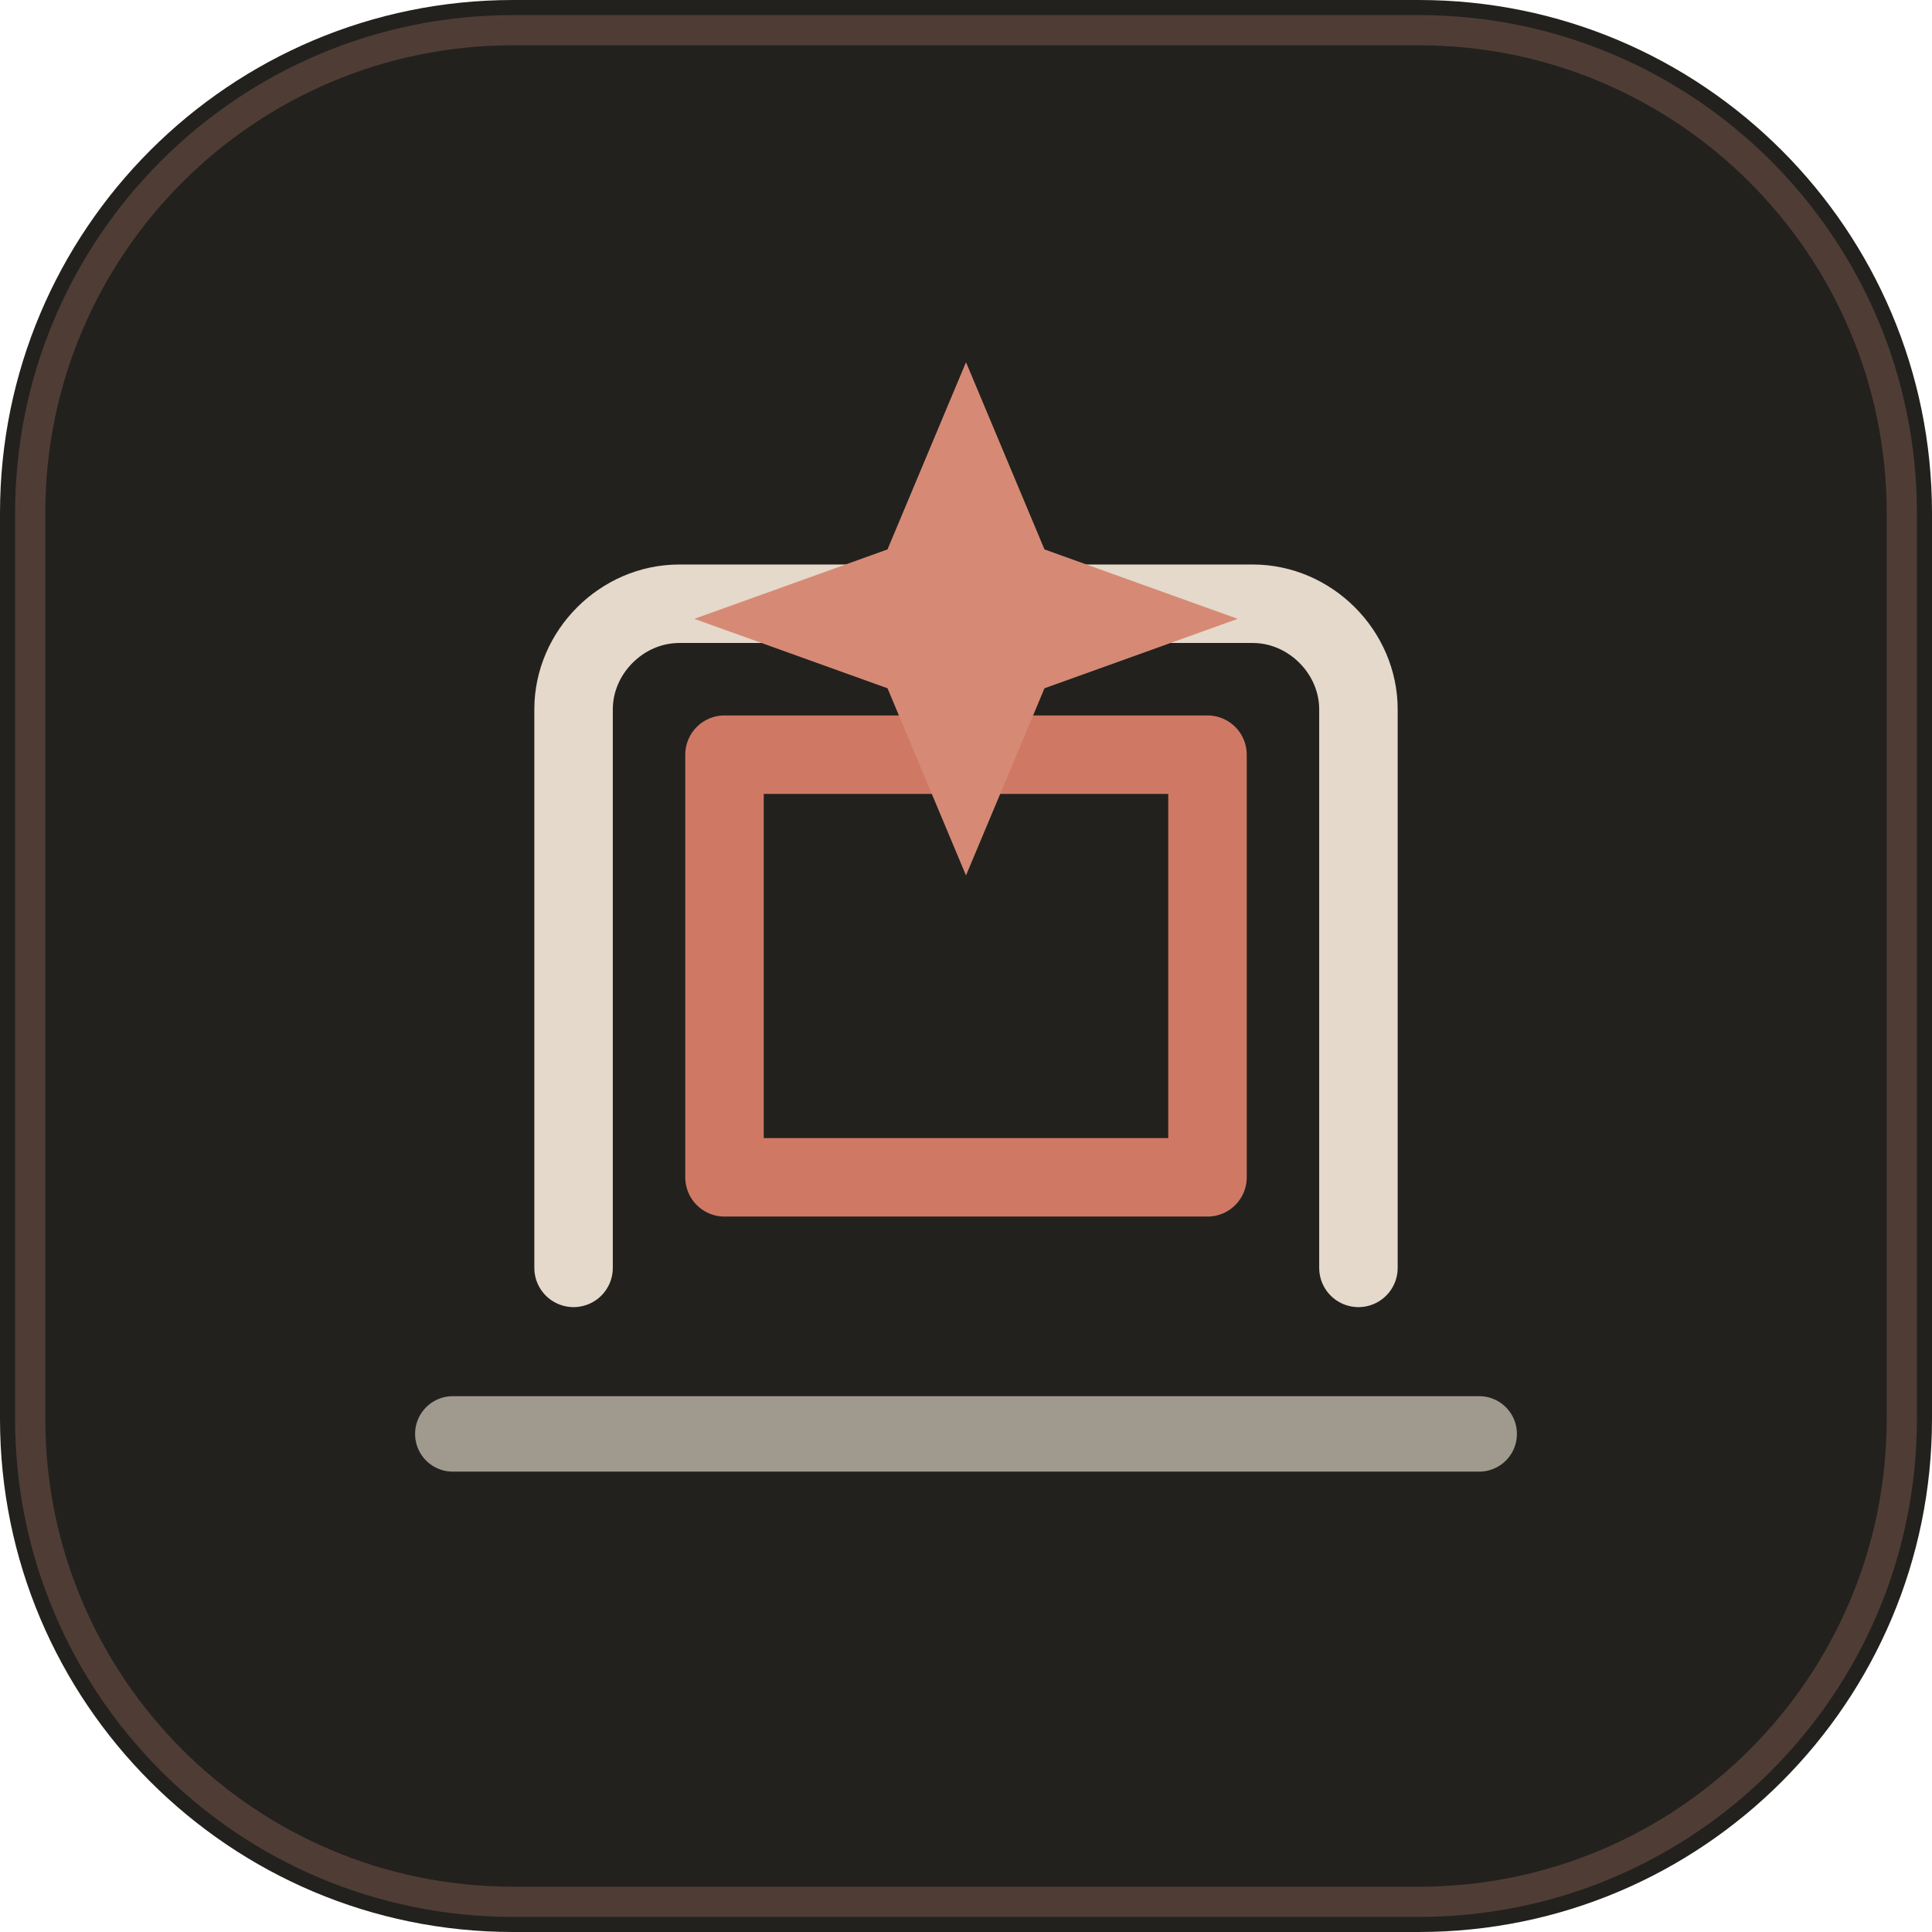
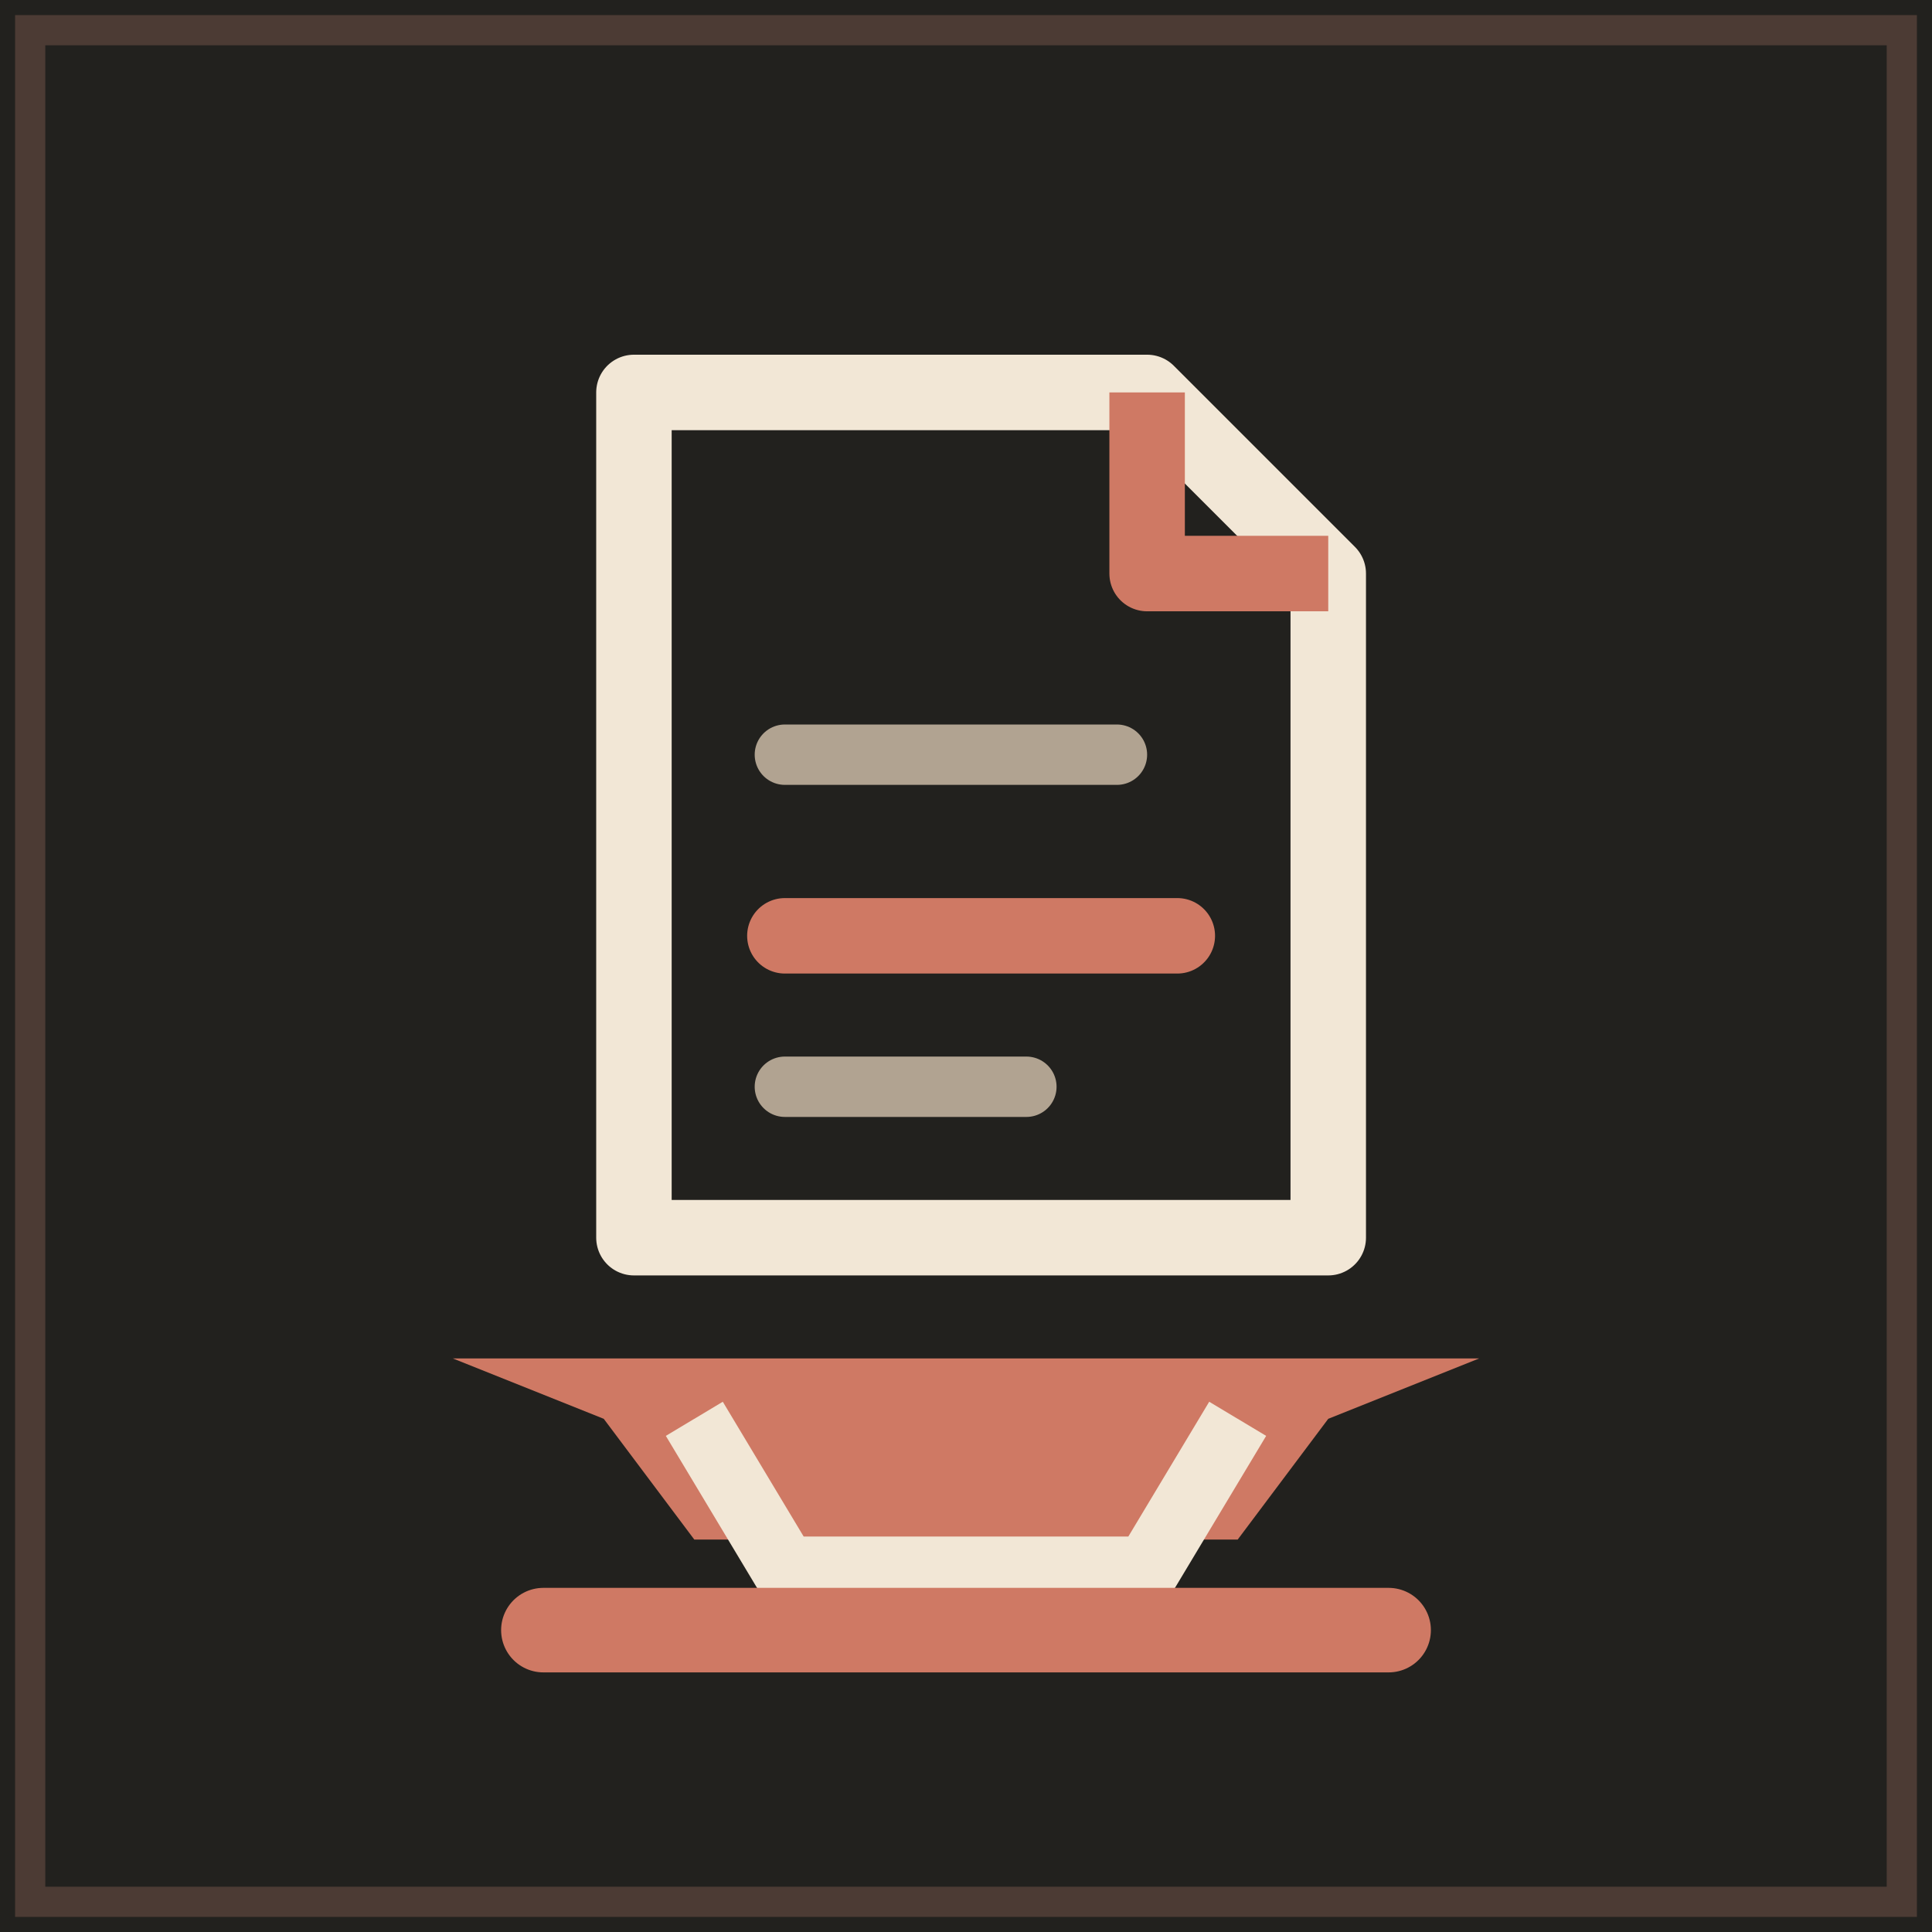
<svg xmlns="http://www.w3.org/2000/svg" viewBox="0 0 64 64" fill="none">
-   <rect width="64" height="64" rx="17" fill="#22211E" />
-   <rect x="1" y="1" width="62" height="62" rx="16" stroke="#5A443B" stroke-opacity=".8" />
-   <path d="M19 42V23.5C19 21.6 20.6 20 22.5 20H41.5C43.4 20 45 21.6 45 23.5V42" stroke="#E4D9CB" stroke-width="2.6" stroke-linecap="round" />
-   <path d="M24 25H40V39H24V25Z" stroke="#CF7964" stroke-width="2.6" stroke-linejoin="round" />
-   <path d="M32 12L34.6 18.2L41 20.5L34.6 22.8L32 29L29.4 22.8L23 20.5L29.4 18.2L32 12Z" fill="#D68A75" />
-   <path d="M15 47.5H49" stroke="#E4D9CB" stroke-opacity=".65" stroke-width="2.5" stroke-linecap="round" />
+   <rect width="64" height="64" fill="#22211E" />
+   <rect x="1" y="1" width="62" height="62" stroke="#5A443B" stroke-opacity=".75" />
+   <path d="M21 13H38L44 19V41H21V13Z" stroke="#F2E7D6" stroke-width="2.5" stroke-linejoin="round" />
+   <path d="M38 13V19H44" stroke="#CF7964" stroke-width="2.5" stroke-linejoin="round" />
+   <path d="M26 25H37M26 31H39M26 36H34" stroke="#B1A391" stroke-width="2" stroke-linecap="round" />
+   <path d="M26 31H39" stroke="#CF7964" stroke-width="2.5" stroke-linecap="round" />
+   <path d="M15 45H49L44 47L41 51H23L20 47L15 45Z" fill="#CF7964" />
+   <path d="M23 47L26 52H38L41 47" stroke="#F2E7D6" stroke-width="2.2" stroke-linejoin="round" />
+   <path d="M18 54H46" stroke="#CF7964" stroke-width="2.8" stroke-linecap="round" />
</svg>
